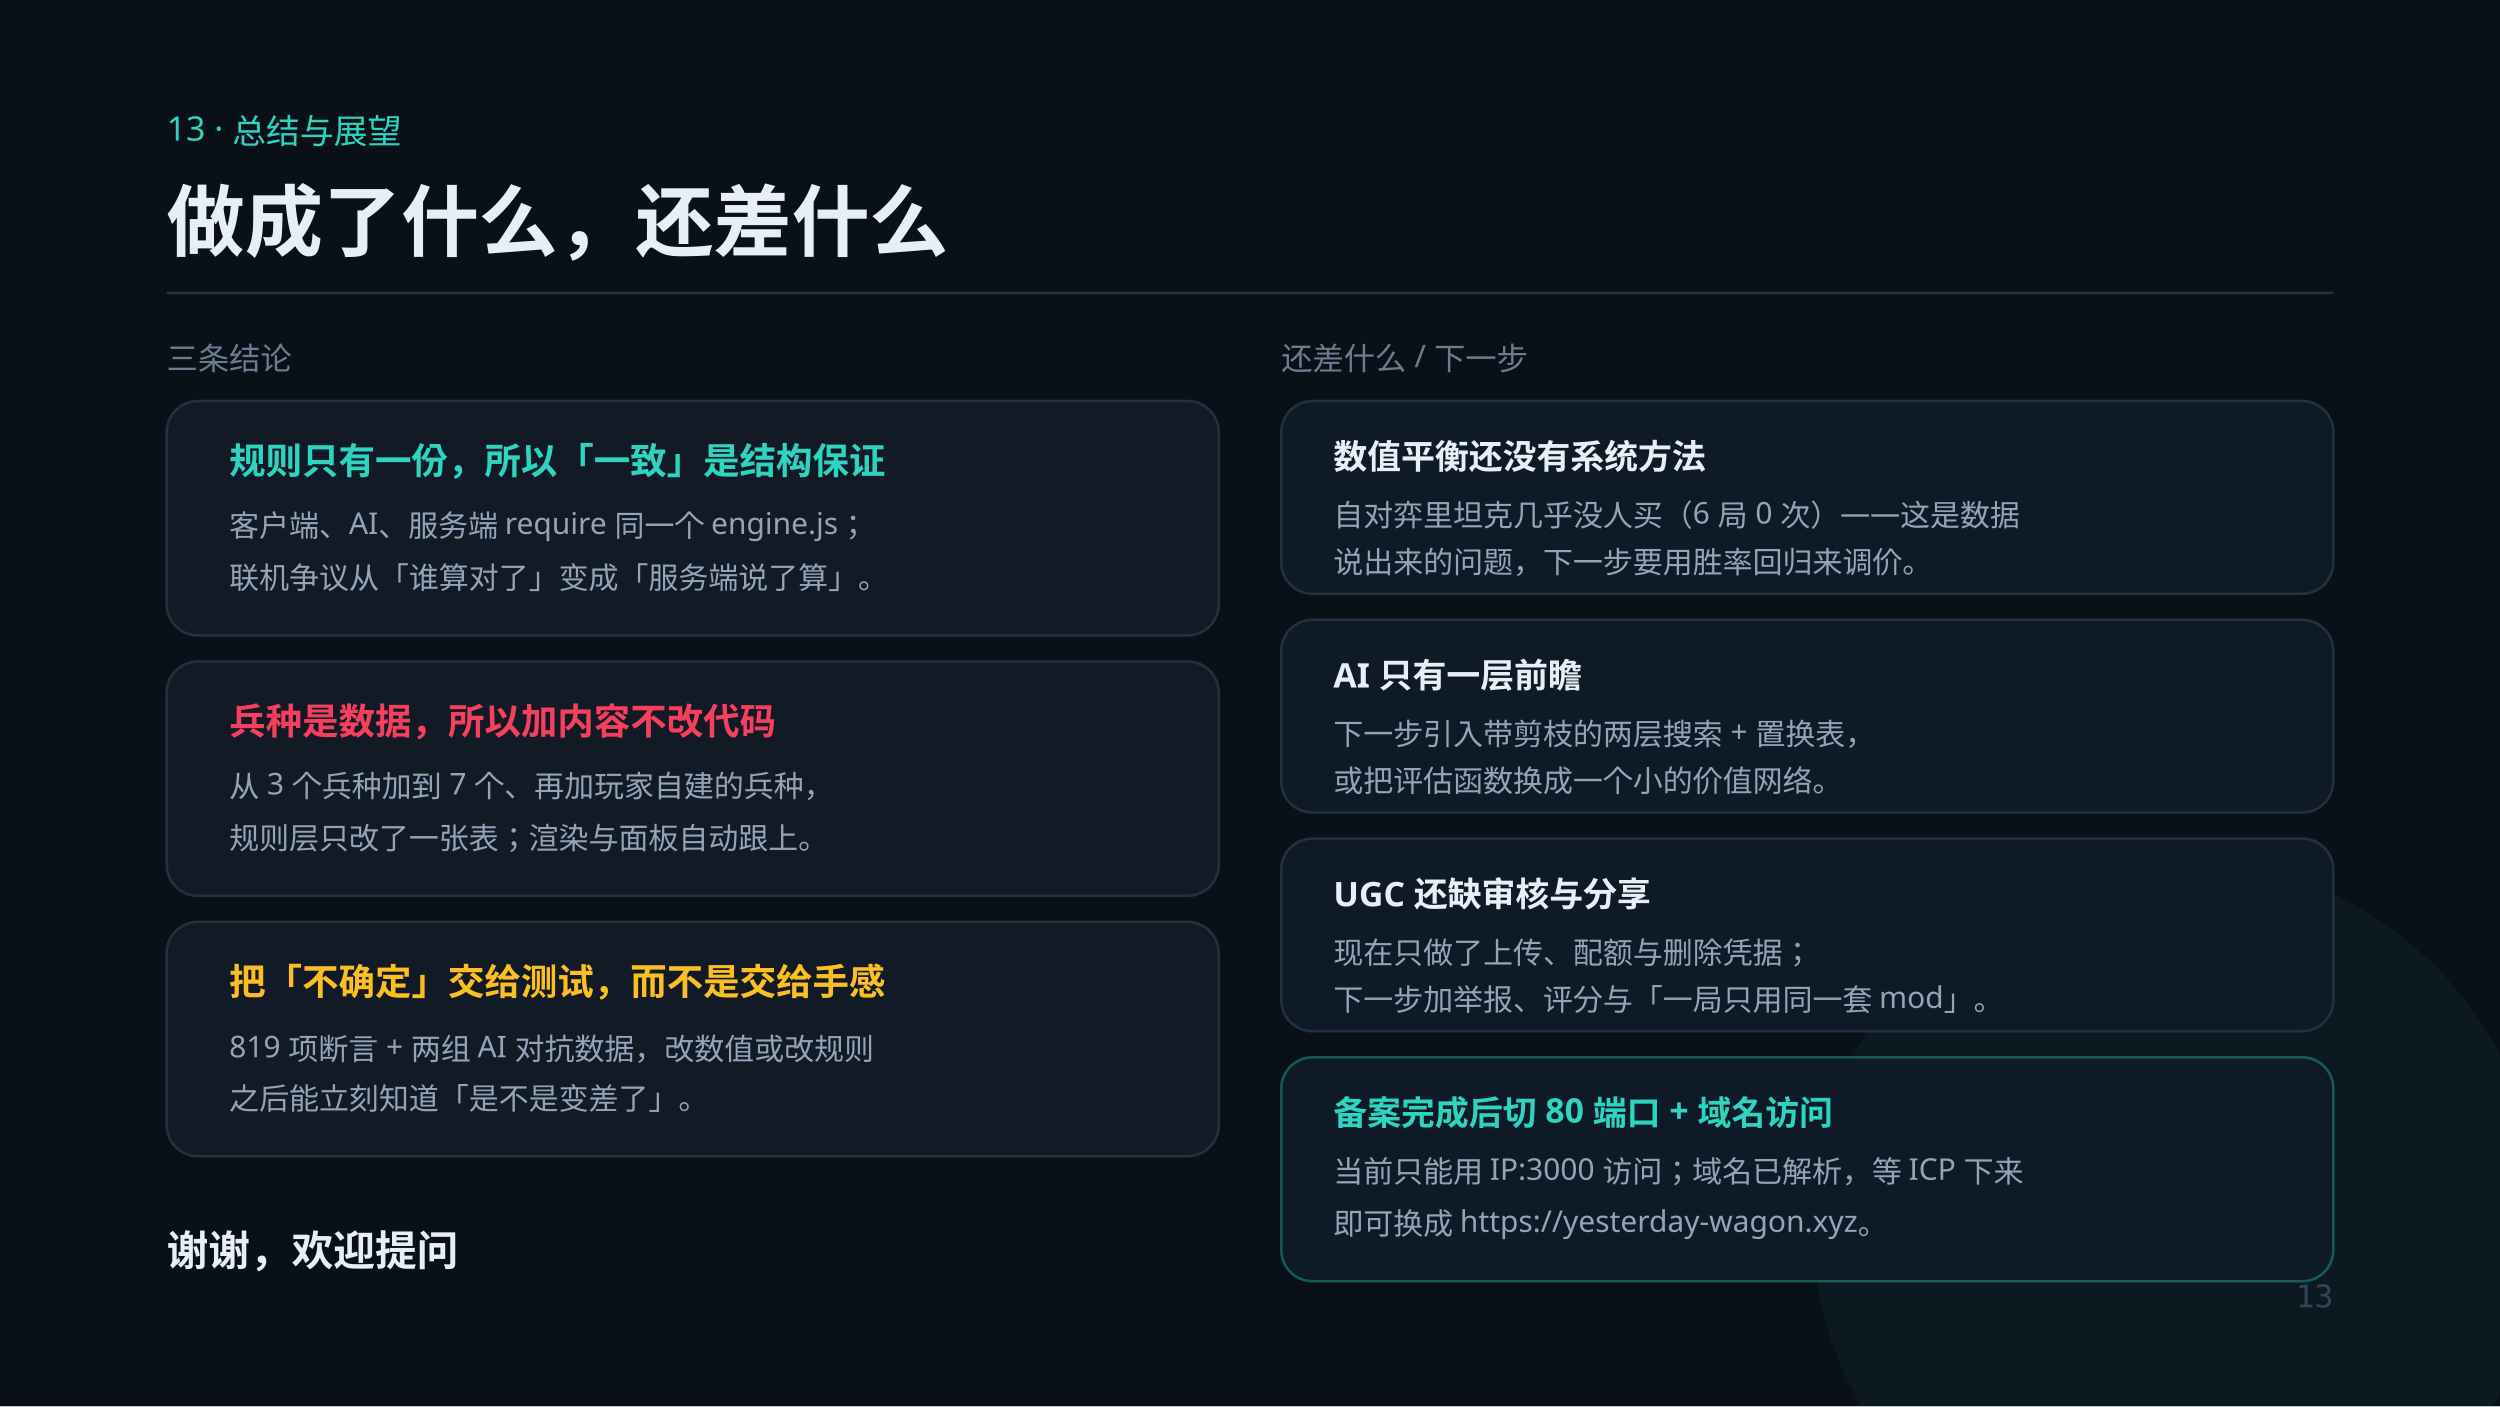
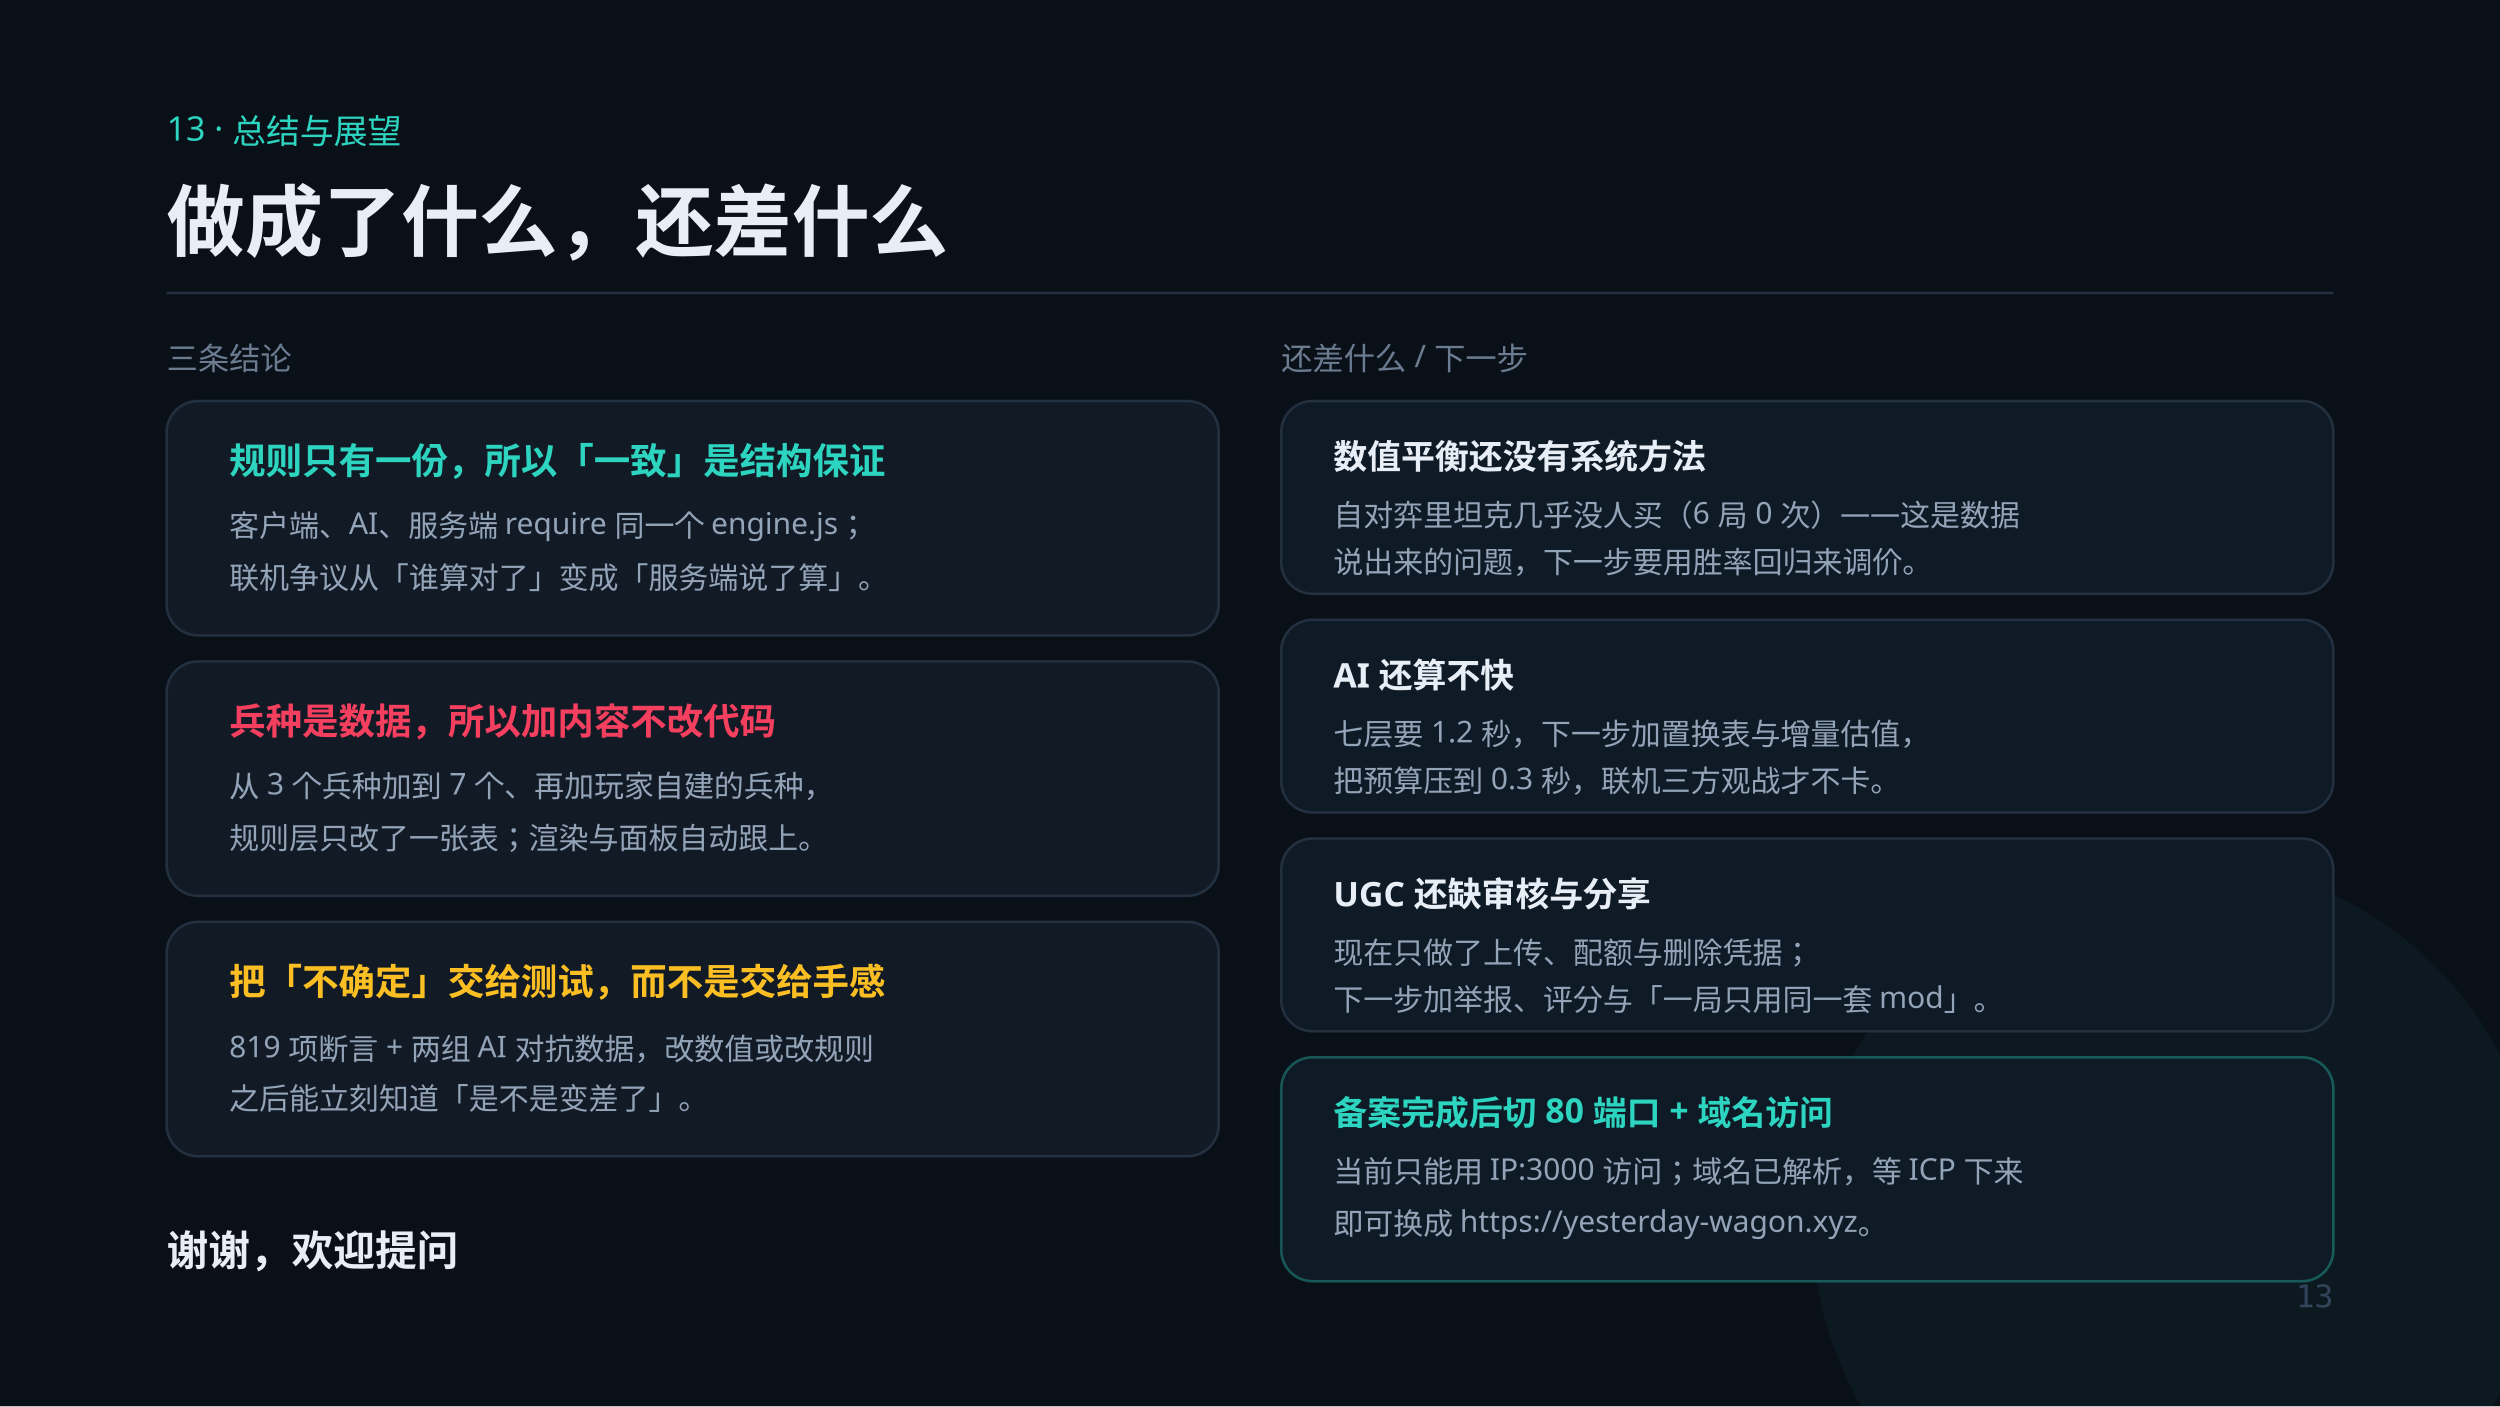
<svg xmlns="http://www.w3.org/2000/svg" width="960" height="540" viewBox="0 0 960 540">
  <rect x="0" y="0" width="960" height="540" fill="#0A1018" />
  <circle cx="836" cy="470" r="140" fill="#2DD4BF" fill-opacity="0.05" />
  <text x="64" y="54" font-family="Microsoft YaHei" font-size="13" fill="#2DD4BF">13 · 总结与展望</text>
  <text x="64" y="96" font-family="Microsoft YaHei" font-size="30" font-weight="700" fill="#E8EEF6">做成了什么，还差什么</text>
  <rect x="64" y="112" width="832" height="1" fill="#22303F" />
  <text x="64" y="142" font-family="Microsoft YaHei" font-size="12" fill="#6B7C91">三条结论</text>
  <g>
    <rect x="64" y="154" width="404" height="90" rx="12" fill="#121A26" stroke="#22303F" />
    <text x="88" y="182" font-family="Microsoft YaHei" font-size="14" font-weight="700" fill="#2DD4BF">规则只有一份，所以「一致」是结构保证</text>
    <text x="88" y="206" font-family="Microsoft YaHei" font-size="11.5" fill="#93A4B8">客户端、AI、服务端 require 同一个 engine.js；</text>
    <text x="88" y="226" font-family="Microsoft YaHei" font-size="11.5" fill="#93A4B8">联机争议从「谁算对了」变成「服务端说了算」。</text>
    <rect x="64" y="254" width="404" height="90" rx="12" fill="#121A26" stroke="#22303F" />
    <text x="88" y="282" font-family="Microsoft YaHei" font-size="14" font-weight="700" fill="#F43F5E">兵种是数据，所以加内容不改代码</text>
    <text x="88" y="306" font-family="Microsoft YaHei" font-size="11.5" fill="#93A4B8">从 3 个兵种加到 7 个、再加玩家自建的兵种，</text>
    <text x="88" y="326" font-family="Microsoft YaHei" font-size="11.5" fill="#93A4B8">规则层只改了一张表；渲染与面板自动跟上。</text>
    <rect x="64" y="354" width="404" height="90" rx="12" fill="#121A26" stroke="#22303F" />
    <text x="88" y="382" font-family="Microsoft YaHei" font-size="14" font-weight="700" fill="#FBBF24">把「不确定」交给测试，而不是交给手感</text>
    <text x="88" y="406" font-family="Microsoft YaHei" font-size="11.5" fill="#93A4B8">819 项断言 + 两组 AI 对抗数据，改数值或改规则</text>
    <text x="88" y="426" font-family="Microsoft YaHei" font-size="11.5" fill="#93A4B8">之后能立刻知道「是不是变差了」。</text>
  </g>
  <text x="492" y="142" font-family="Microsoft YaHei" font-size="12" fill="#6B7C91">还差什么 / 下一步</text>
  <g>
    <rect x="492" y="154" width="404" height="74" rx="12" fill="#0E1A26" stroke="#22303F" />
    <text x="512" y="180" font-family="Microsoft YaHei" font-size="13" font-weight="700" fill="#E8EEF6">数值平衡还没有系统方法</text>
    <text x="512" y="202" font-family="Microsoft YaHei" font-size="11.5" fill="#93A4B8">自对弈里坦克几乎没人买（6 局 0 次）——这是数据</text>
    <text x="512" y="220" font-family="Microsoft YaHei" font-size="11.5" fill="#93A4B8">说出来的问题，下一步要用胜率回归来调价。</text>
    <rect x="492" y="238" width="404" height="74" rx="12" fill="#0E1A26" stroke="#22303F" />
-     <text x="512" y="264" font-family="Microsoft YaHei" font-size="13" font-weight="700" fill="#E8EEF6">AI 只有一层前瞻</text>
-     <text x="512" y="286" font-family="Microsoft YaHei" font-size="11.5" fill="#93A4B8">下一步引入带剪枝的两层搜索 + 置换表，</text>
-     <text x="512" y="304" font-family="Microsoft YaHei" font-size="11.5" fill="#93A4B8">或把评估函数换成一个小的价值网络。</text>
+     <text x="512" y="264" font-family="Microsoft YaHei" font-size="13" font-weight="700" fill="#E8EEF6">AI 还算不快</text>
+     <text x="512" y="286" font-family="Microsoft YaHei" font-size="11.5" fill="#93A4B8">七层要 1.2 秒，下一步加置换表与增量估值，</text>
+     <text x="512" y="304" font-family="Microsoft YaHei" font-size="11.5" fill="#93A4B8">把预算压到 0.3 秒，联机三方观战才不卡。</text>
    <rect x="492" y="322" width="404" height="74" rx="12" fill="#0E1A26" stroke="#22303F" />
    <text x="512" y="348" font-family="Microsoft YaHei" font-size="13" font-weight="700" fill="#E8EEF6">UGC 还缺审核与分享</text>
    <text x="512" y="370" font-family="Microsoft YaHei" font-size="11.5" fill="#93A4B8">现在只做了上传、配额与删除凭据；</text>
    <text x="512" y="388" font-family="Microsoft YaHei" font-size="11.5" fill="#93A4B8">下一步加举报、评分与「一局只用同一套 mod」。</text>
    <rect x="492" y="406" width="404" height="86" rx="12" fill="#0E1A26" stroke="#2DD4BF" stroke-opacity="0.35" />
    <text x="512" y="432" font-family="Microsoft YaHei" font-size="13" font-weight="700" fill="#2DD4BF">备案完成后切 80 端口 + 域名访问</text>
    <text x="512" y="454" font-family="Microsoft YaHei" font-size="11.5" fill="#93A4B8">当前只能用 IP:3000 访问；域名已解析，等 ICP 下来</text>
    <text x="512" y="474" font-family="Microsoft YaHei" font-size="11.5" fill="#93A4B8">即可换成 https://yesterday-wagon.xyz。</text>
  </g>
  <text x="64" y="486" font-family="Microsoft YaHei" font-size="16" font-weight="700" fill="#E8EEF6">谢谢，欢迎提问</text>
  <text x="896" y="502" font-family="Consolas" font-size="12" fill="#33445A" text-anchor="end">13</text>
</svg>
